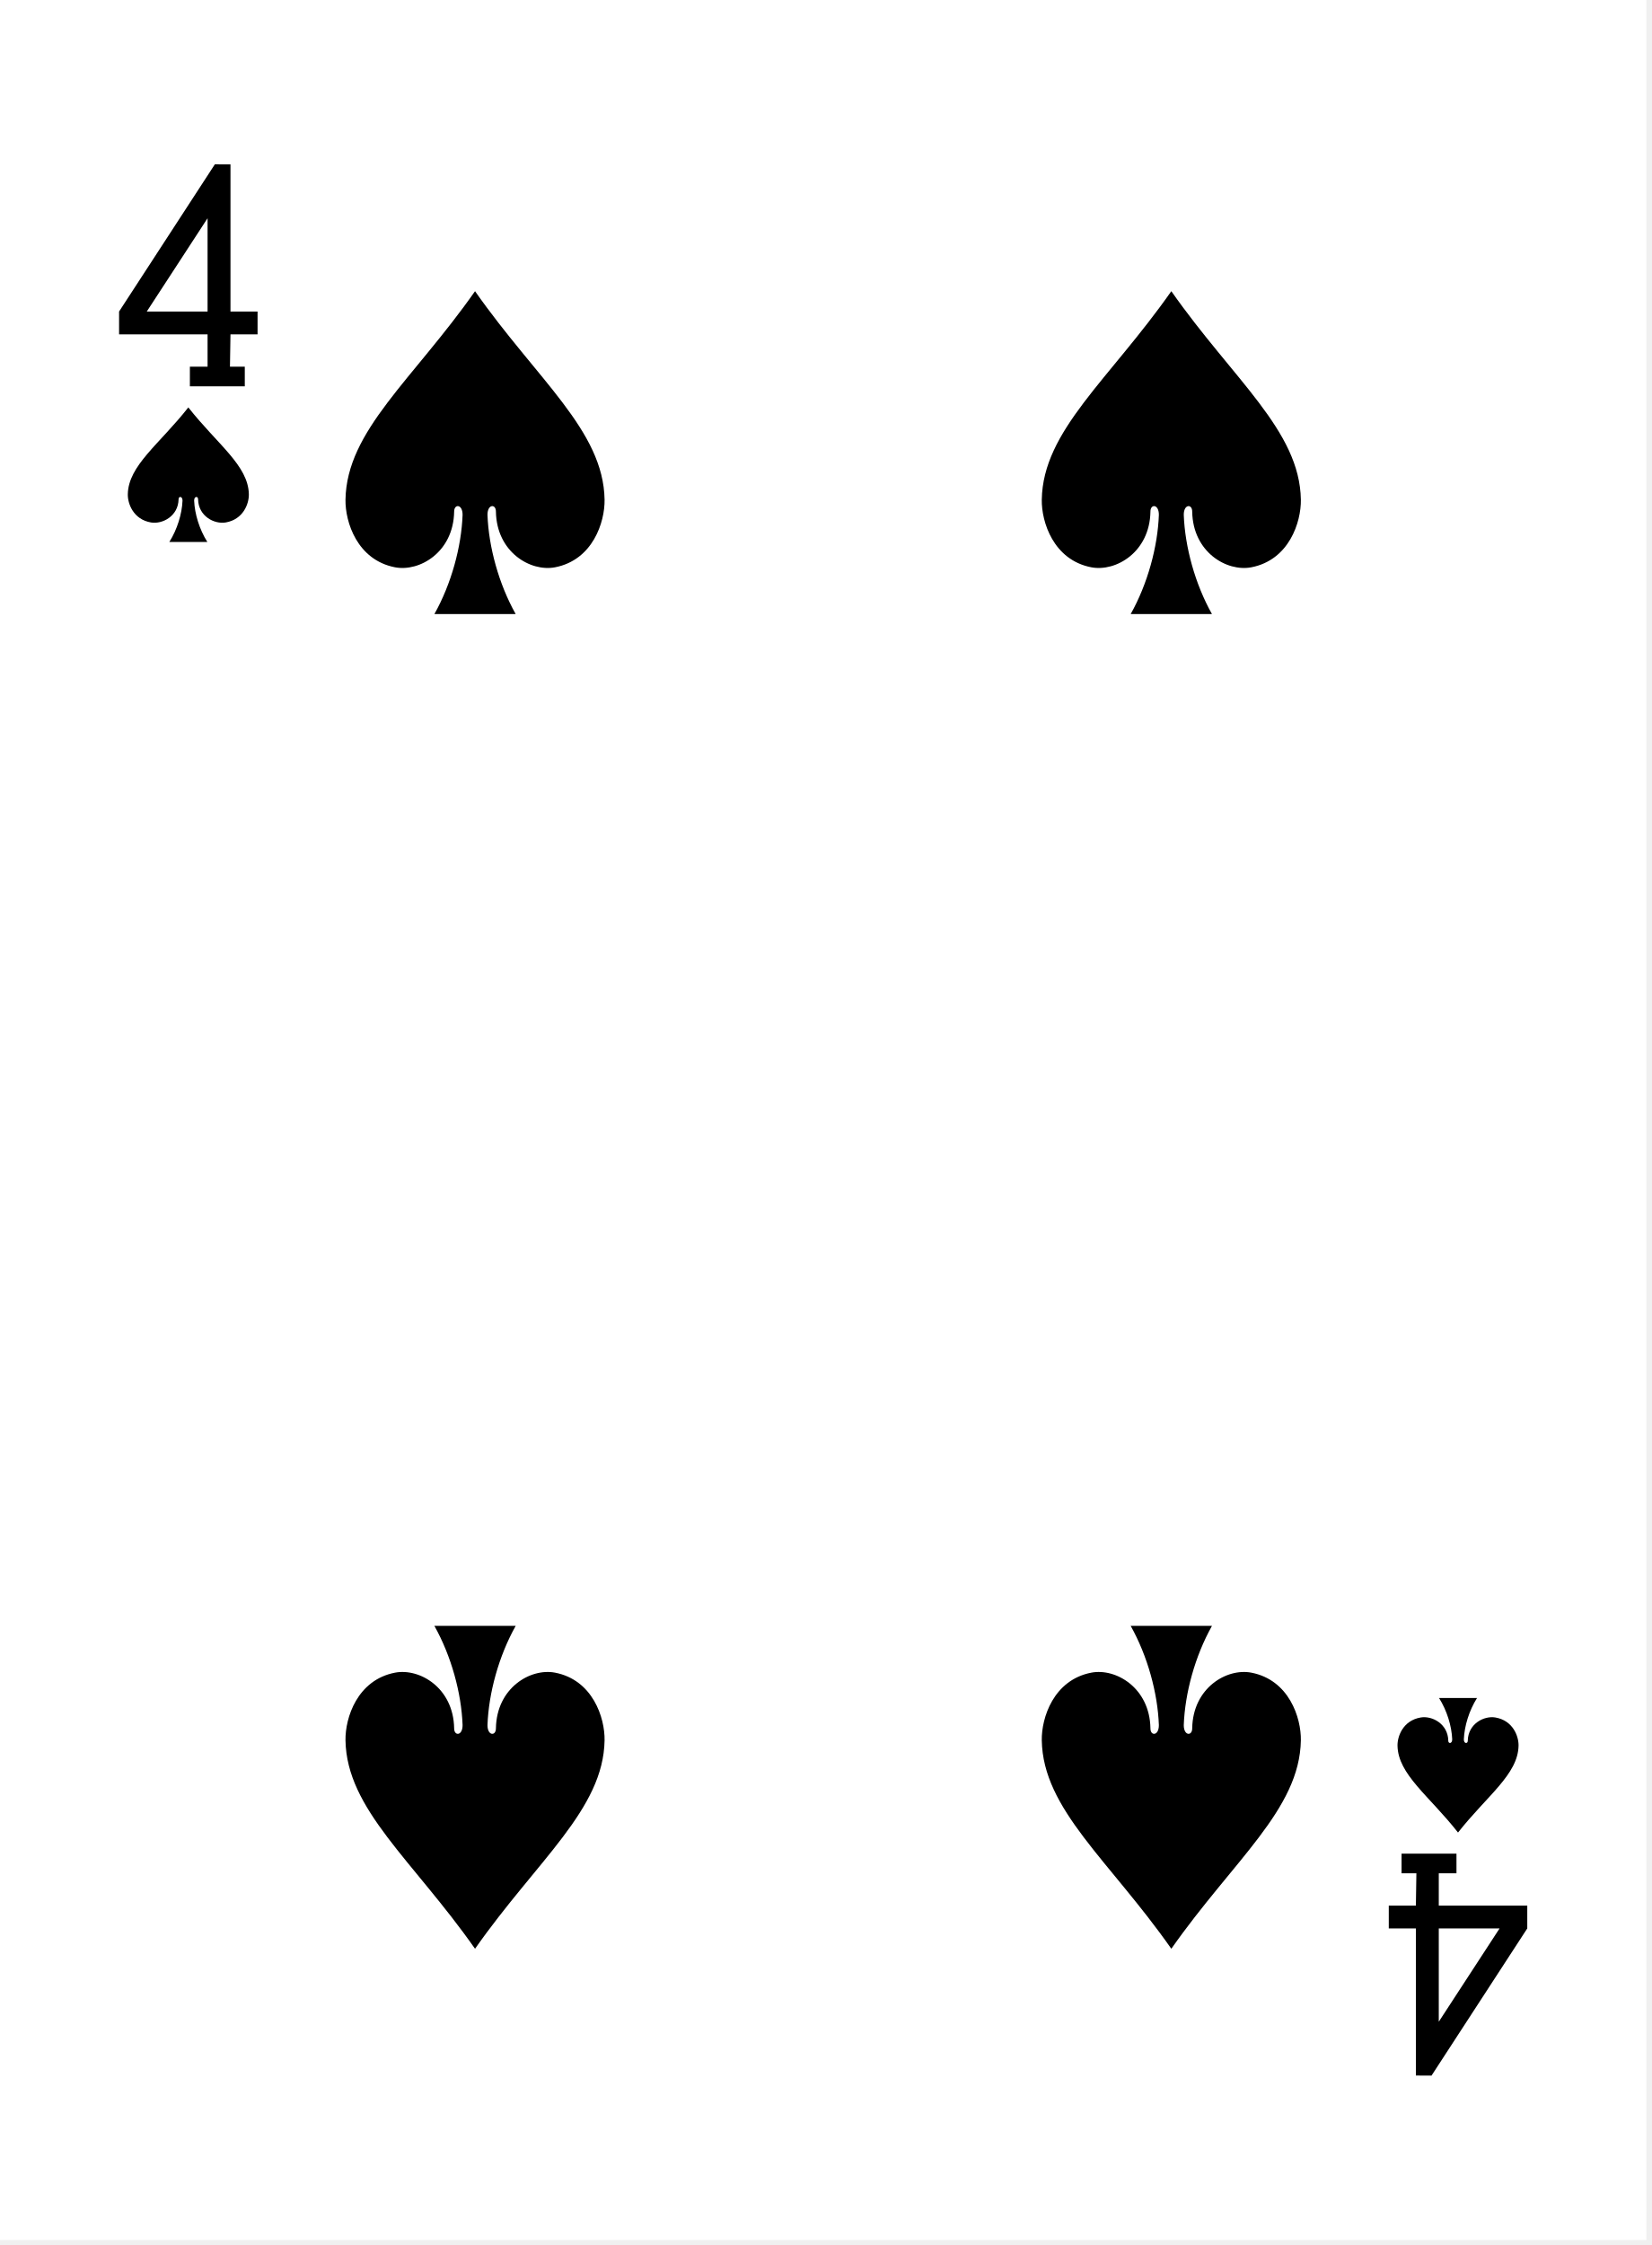
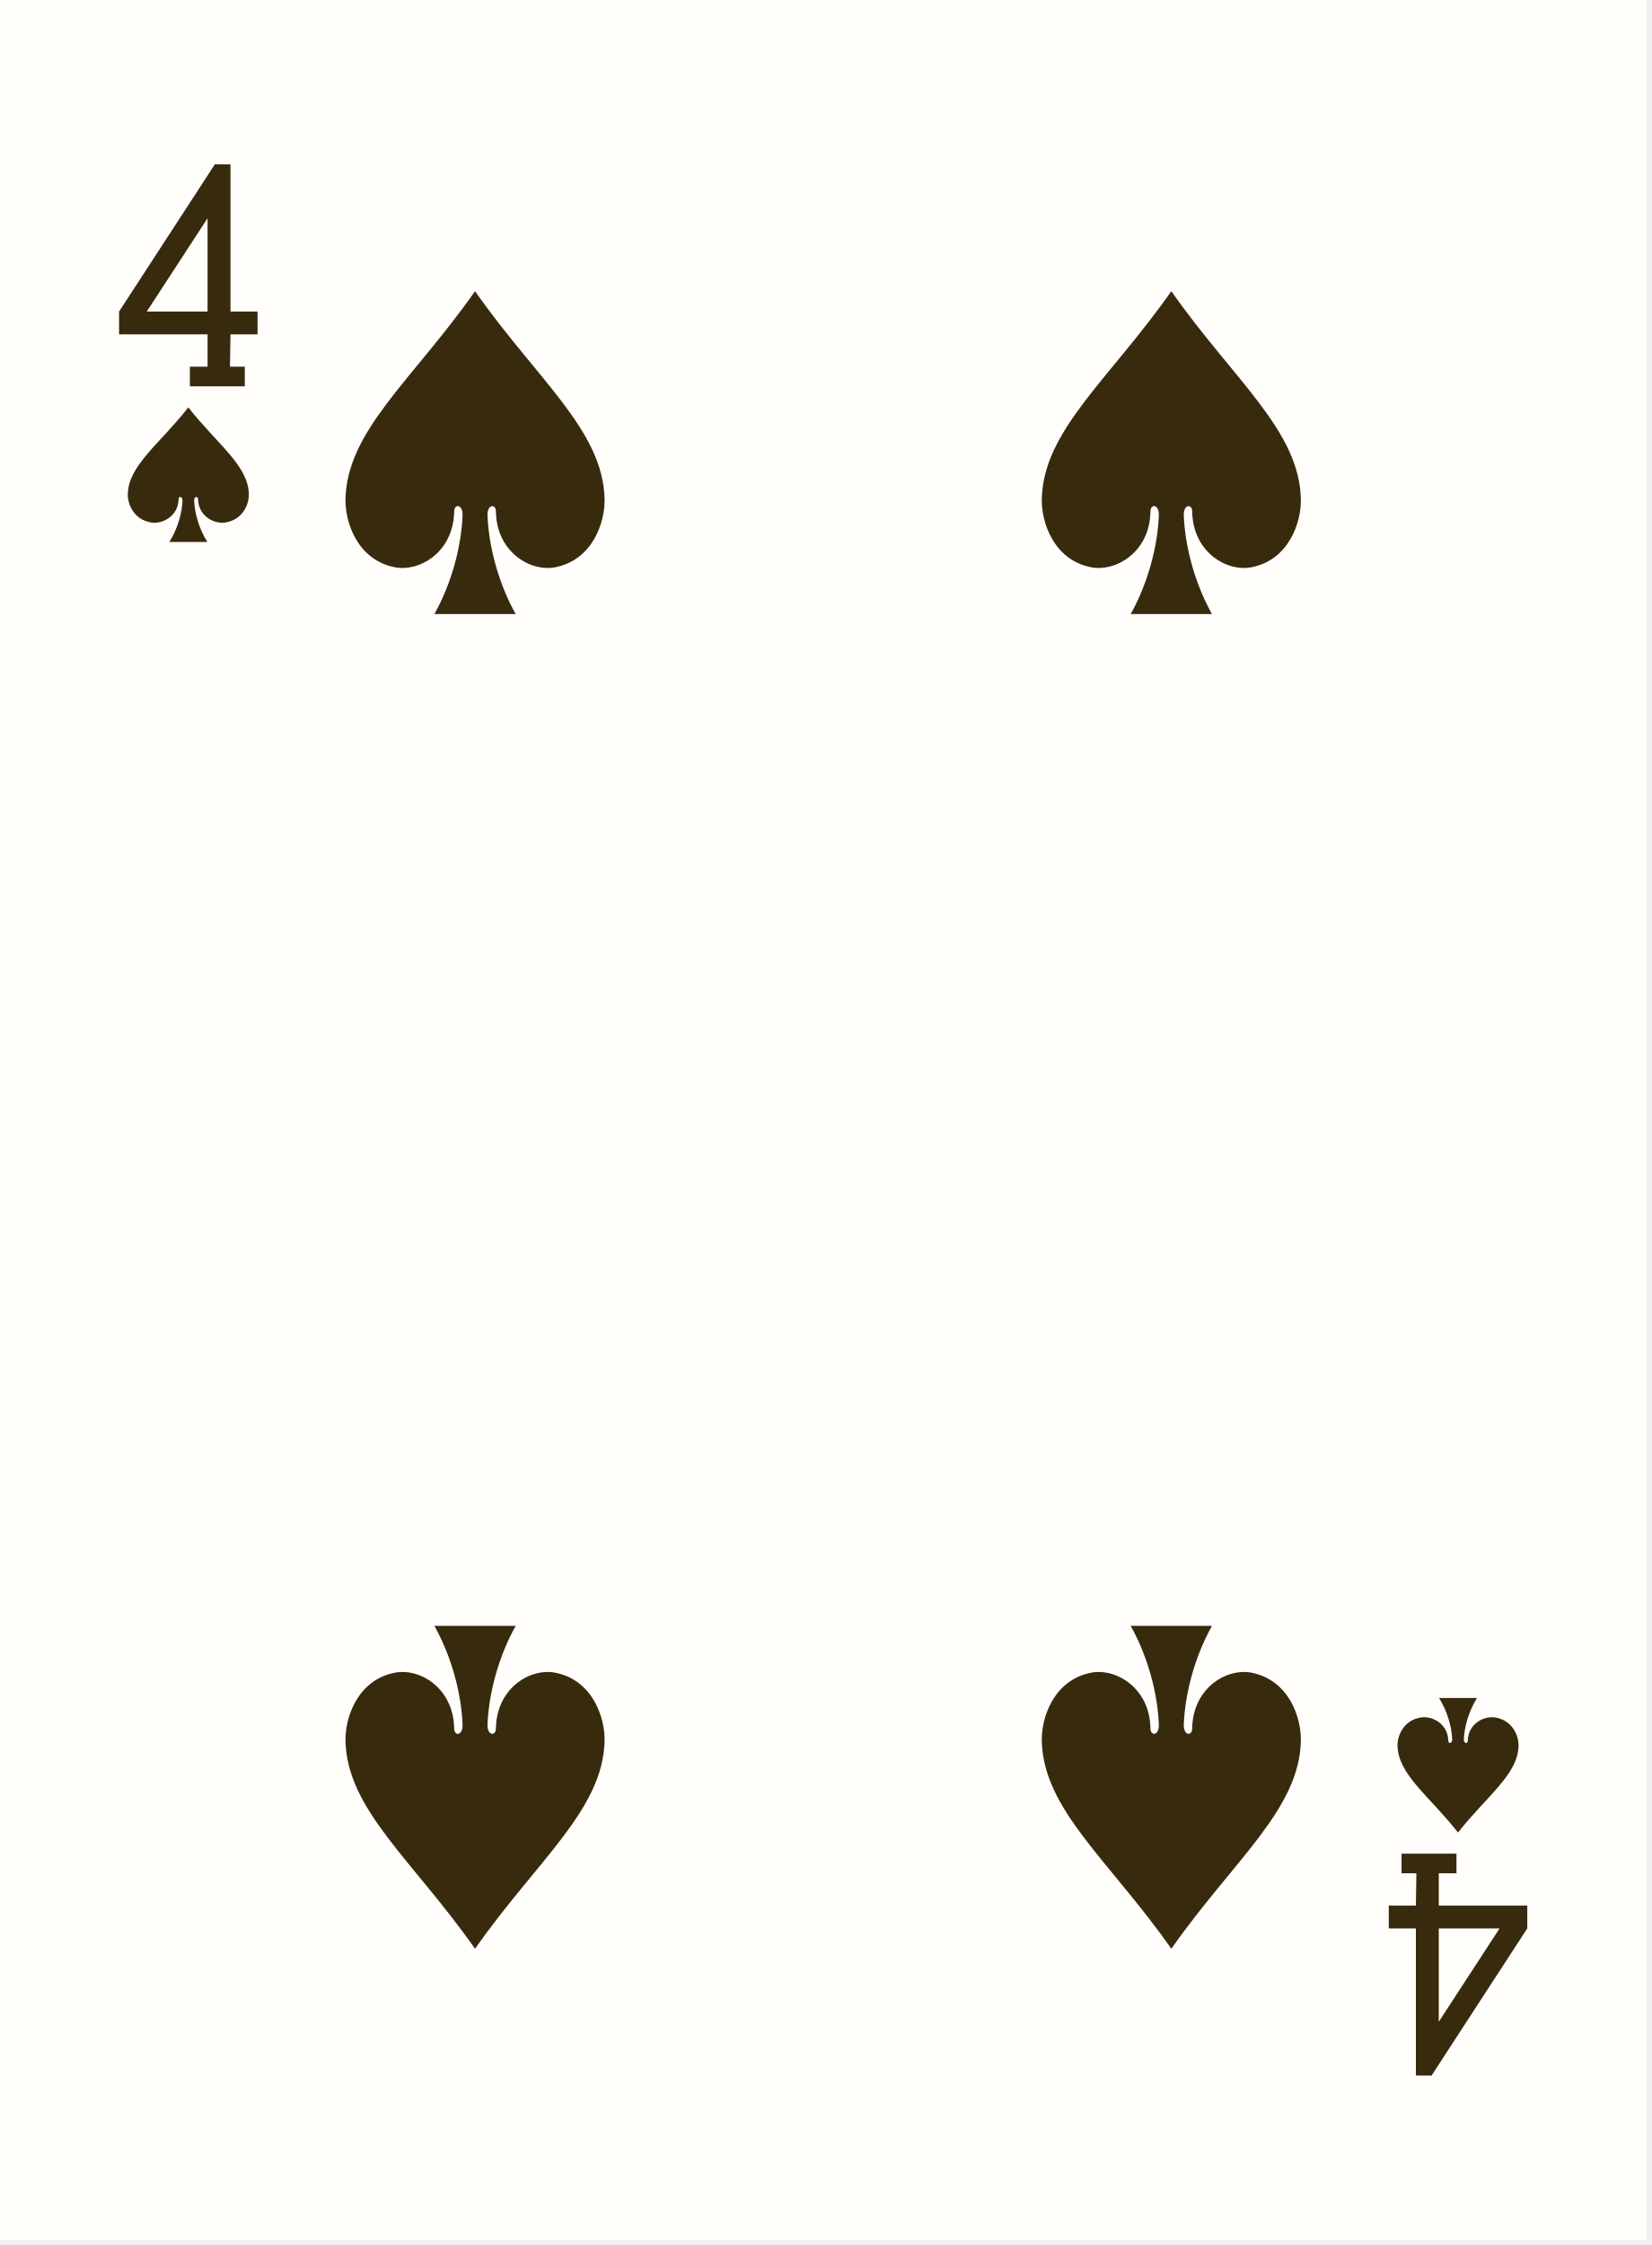
<svg xmlns="http://www.w3.org/2000/svg" width="262" height="356" viewBox="0 0 262 356" fill="none">
-   <path d="M261.12 0H0V355.199H261.12V0Z" fill="white" />
-   <path d="M75.343 46.175C65.502 60.209 54.972 68.285 54.797 79.234C54.739 82.78 56.655 88.806 62.66 89.96C66.555 90.704 71.918 87.552 72.03 81.146C72.013 79.871 73.381 79.904 73.368 81.651C73.184 86.704 71.585 92.587 68.897 97.375C73.194 97.375 77.492 97.375 81.789 97.375C79.101 92.587 77.501 86.704 77.318 81.651C77.305 79.904 78.673 79.871 78.656 81.146C78.767 87.552 84.131 90.704 88.026 89.96C94.031 88.806 95.947 82.78 95.889 79.234C95.714 68.285 85.184 60.209 75.343 46.175Z" fill="black" />
-   <path d="M29.87 64.605C25.272 70.453 20.353 73.818 20.271 78.38C20.243 79.857 21.139 82.368 23.945 82.849C25.765 83.159 28.27 81.846 28.323 79.177C28.312 78.645 28.953 78.659 28.948 79.387C28.862 81.492 28.115 83.943 26.859 85.939C28.867 85.939 30.874 85.939 32.882 85.939C31.626 83.943 30.879 81.492 30.793 79.387C30.782 78.659 31.426 78.645 31.418 79.177C31.47 81.846 33.976 83.159 35.796 82.849C38.602 82.368 39.497 79.857 39.47 78.38C39.388 73.818 34.468 70.453 29.87 64.605Z" fill="black" />
-   <path d="M231.251 290.594C226.653 284.746 221.734 281.381 221.652 276.819C221.624 275.342 222.52 272.831 225.325 272.35C227.145 272.04 229.651 273.354 229.704 276.023C229.693 276.554 230.334 276.54 230.328 275.812C230.243 273.707 229.496 271.256 228.24 269.261C230.247 269.261 232.255 269.261 234.263 269.261C233.007 271.256 232.26 273.707 232.174 275.812C232.163 276.54 232.807 276.554 232.799 276.023C232.851 273.354 235.357 272.04 237.177 272.35C239.982 272.831 240.878 275.342 240.851 276.819C240.768 281.381 235.849 284.746 231.251 290.594Z" fill="black" />
-   <path d="M185.778 46.175C175.937 60.209 165.407 68.285 165.232 79.234C165.173 82.78 167.09 88.806 173.095 89.96C176.99 90.704 182.353 87.552 182.465 81.146C182.448 79.871 183.816 79.904 183.803 81.651C183.62 86.704 182.02 92.587 179.332 97.375C183.629 97.375 187.927 97.375 192.224 97.375C189.536 92.587 187.936 86.704 187.753 81.651C187.74 79.904 189.108 79.871 189.09 81.146C189.202 87.552 194.566 90.704 198.461 89.96C204.466 88.806 206.382 82.78 206.324 79.234C206.149 68.285 195.619 60.209 185.778 46.175Z" fill="black" />
-   <path d="M75.343 309.024C65.502 294.99 54.972 286.914 54.797 275.965C54.739 272.419 56.655 266.393 62.66 265.24C66.555 264.495 71.918 267.648 72.03 274.053C72.013 275.328 73.381 275.295 73.368 273.548C73.184 268.495 71.585 262.613 68.897 257.824C73.194 257.824 77.492 257.824 81.789 257.824C79.101 262.613 77.501 268.495 77.318 273.548C77.305 275.295 78.673 275.328 78.656 274.053C78.767 267.648 84.131 264.495 88.026 265.24C94.031 266.393 95.947 272.419 95.889 275.965C95.714 286.914 85.184 294.99 75.343 309.024Z" fill="black" />
-   <path d="M185.778 309.024C175.937 294.99 165.407 286.914 165.232 275.965C165.173 272.419 167.09 266.393 173.095 265.24C176.99 264.495 182.353 267.648 182.465 274.053C182.448 275.328 183.816 275.295 183.803 273.548C183.62 268.495 182.02 262.613 179.332 257.824C183.629 257.824 187.927 257.824 192.224 257.824C189.536 262.613 187.936 268.495 187.753 273.548C187.74 275.295 189.108 275.328 189.09 274.053C189.202 267.648 194.566 264.495 198.461 265.24C204.466 266.393 206.382 272.419 206.324 275.965C206.149 286.914 195.619 294.99 185.778 309.024Z" fill="black" />
-   <path d="M30.116 61.256V58.147H32.922V53.019H18.887V49.4L34.074 26.061L36.555 26.073V49.4H40.851V53.019H36.555L36.473 58.148H38.825V61.261H30.116L30.116 61.256ZM32.922 34.605L23.279 49.401H32.922V34.605Z" fill="black" />
-   <path d="M231.004 293.943V297.052H228.198V302.18H242.233V305.799L227.047 329.139L224.566 329.126V305.799H220.269V302.18H224.566L224.647 297.052H222.295V293.939H231.004L231.004 293.943ZM228.198 320.594L237.841 305.798H228.198V320.594Z" fill="black" />
+   <path d="M261.12 0H0V355.199H261.12V0Z" fill="#FFFEFB" />
+   <path d="M75.343 46.175C65.502 60.209 54.972 68.285 54.797 79.234C54.739 82.78 56.655 88.806 62.66 89.96C66.555 90.704 71.918 87.552 72.03 81.146C72.013 79.871 73.381 79.904 73.368 81.651C73.184 86.704 71.585 92.587 68.897 97.375C73.194 97.375 77.492 97.375 81.789 97.375C79.101 92.587 77.501 86.704 77.318 81.651C77.305 79.904 78.673 79.871 78.656 81.146C78.767 87.552 84.131 90.704 88.026 89.96C94.031 88.806 95.947 82.78 95.889 79.234C95.714 68.285 85.184 60.209 75.343 46.175Z" fill="#382A0C" />
+   <path d="M29.87 64.605C25.272 70.453 20.353 73.818 20.271 78.38C20.243 79.857 21.139 82.368 23.945 82.849C25.765 83.159 28.27 81.846 28.323 79.177C28.312 78.645 28.953 78.659 28.948 79.387C28.862 81.492 28.115 83.943 26.859 85.939C28.867 85.939 30.874 85.939 32.882 85.939C31.626 83.943 30.879 81.492 30.793 79.387C30.782 78.659 31.426 78.645 31.418 79.177C31.47 81.846 33.976 83.159 35.796 82.849C38.602 82.368 39.497 79.857 39.47 78.38C39.388 73.818 34.468 70.453 29.87 64.605Z" fill="#382A0C" />
+   <path d="M231.251 290.594C226.653 284.746 221.734 281.381 221.652 276.819C221.624 275.342 222.52 272.831 225.325 272.35C227.145 272.04 229.651 273.354 229.704 276.023C229.693 276.554 230.334 276.54 230.328 275.812C230.243 273.707 229.496 271.256 228.24 269.261C230.247 269.261 232.255 269.261 234.263 269.261C233.007 271.256 232.26 273.707 232.174 275.812C232.163 276.54 232.807 276.554 232.799 276.023C232.851 273.354 235.357 272.04 237.177 272.35C239.982 272.831 240.878 275.342 240.851 276.819C240.768 281.381 235.849 284.746 231.251 290.594Z" fill="#382A0C" />
+   <path d="M185.778 46.175C175.937 60.209 165.407 68.285 165.232 79.234C165.173 82.78 167.09 88.806 173.095 89.96C176.99 90.704 182.353 87.552 182.465 81.146C182.448 79.871 183.816 79.904 183.803 81.651C183.62 86.704 182.02 92.587 179.332 97.375C183.629 97.375 187.927 97.375 192.224 97.375C189.536 92.587 187.936 86.704 187.753 81.651C187.74 79.904 189.108 79.871 189.09 81.146C189.202 87.552 194.566 90.704 198.461 89.96C204.466 88.806 206.382 82.78 206.324 79.234C206.149 68.285 195.619 60.209 185.778 46.175Z" fill="#382A0C" />
+   <path d="M75.343 309.024C65.502 294.99 54.972 286.914 54.797 275.965C54.739 272.419 56.655 266.393 62.66 265.24C66.555 264.495 71.918 267.648 72.03 274.053C72.013 275.328 73.381 275.295 73.368 273.548C73.184 268.495 71.585 262.613 68.897 257.824C73.194 257.824 77.492 257.824 81.789 257.824C79.101 262.613 77.501 268.495 77.318 273.548C77.305 275.295 78.673 275.328 78.656 274.053C78.767 267.648 84.131 264.495 88.026 265.24C94.031 266.393 95.947 272.419 95.889 275.965C95.714 286.914 85.184 294.99 75.343 309.024Z" fill="#382A0C" />
+   <path d="M185.778 309.024C175.937 294.99 165.407 286.914 165.232 275.965C165.173 272.419 167.09 266.393 173.095 265.24C176.99 264.495 182.353 267.648 182.465 274.053C182.448 275.328 183.816 275.295 183.803 273.548C183.62 268.495 182.02 262.613 179.332 257.824C183.629 257.824 187.927 257.824 192.224 257.824C189.536 262.613 187.936 268.495 187.753 273.548C187.74 275.295 189.108 275.328 189.09 274.053C189.202 267.648 194.566 264.495 198.461 265.24C204.466 266.393 206.382 272.419 206.324 275.965C206.149 286.914 195.619 294.99 185.778 309.024Z" fill="#382A0C" />
+   <path d="M30.116 61.256V58.147H32.922V53.019H18.887V49.4L34.074 26.061L36.555 26.073V49.4H40.851V53.019H36.555L36.473 58.148H38.825V61.261H30.116L30.116 61.256ZM32.922 34.605L23.279 49.401H32.922V34.605Z" fill="#382A0C" />
+   <path d="M231.004 293.943V297.052H228.198V302.18H242.233V305.799L227.047 329.139L224.566 329.126V305.799H220.269V302.18H224.566L224.647 297.052H222.295V293.939H231.004L231.004 293.943ZM228.198 320.594L237.841 305.798H228.198V320.594Z" fill="#382A0C" />
</svg>
